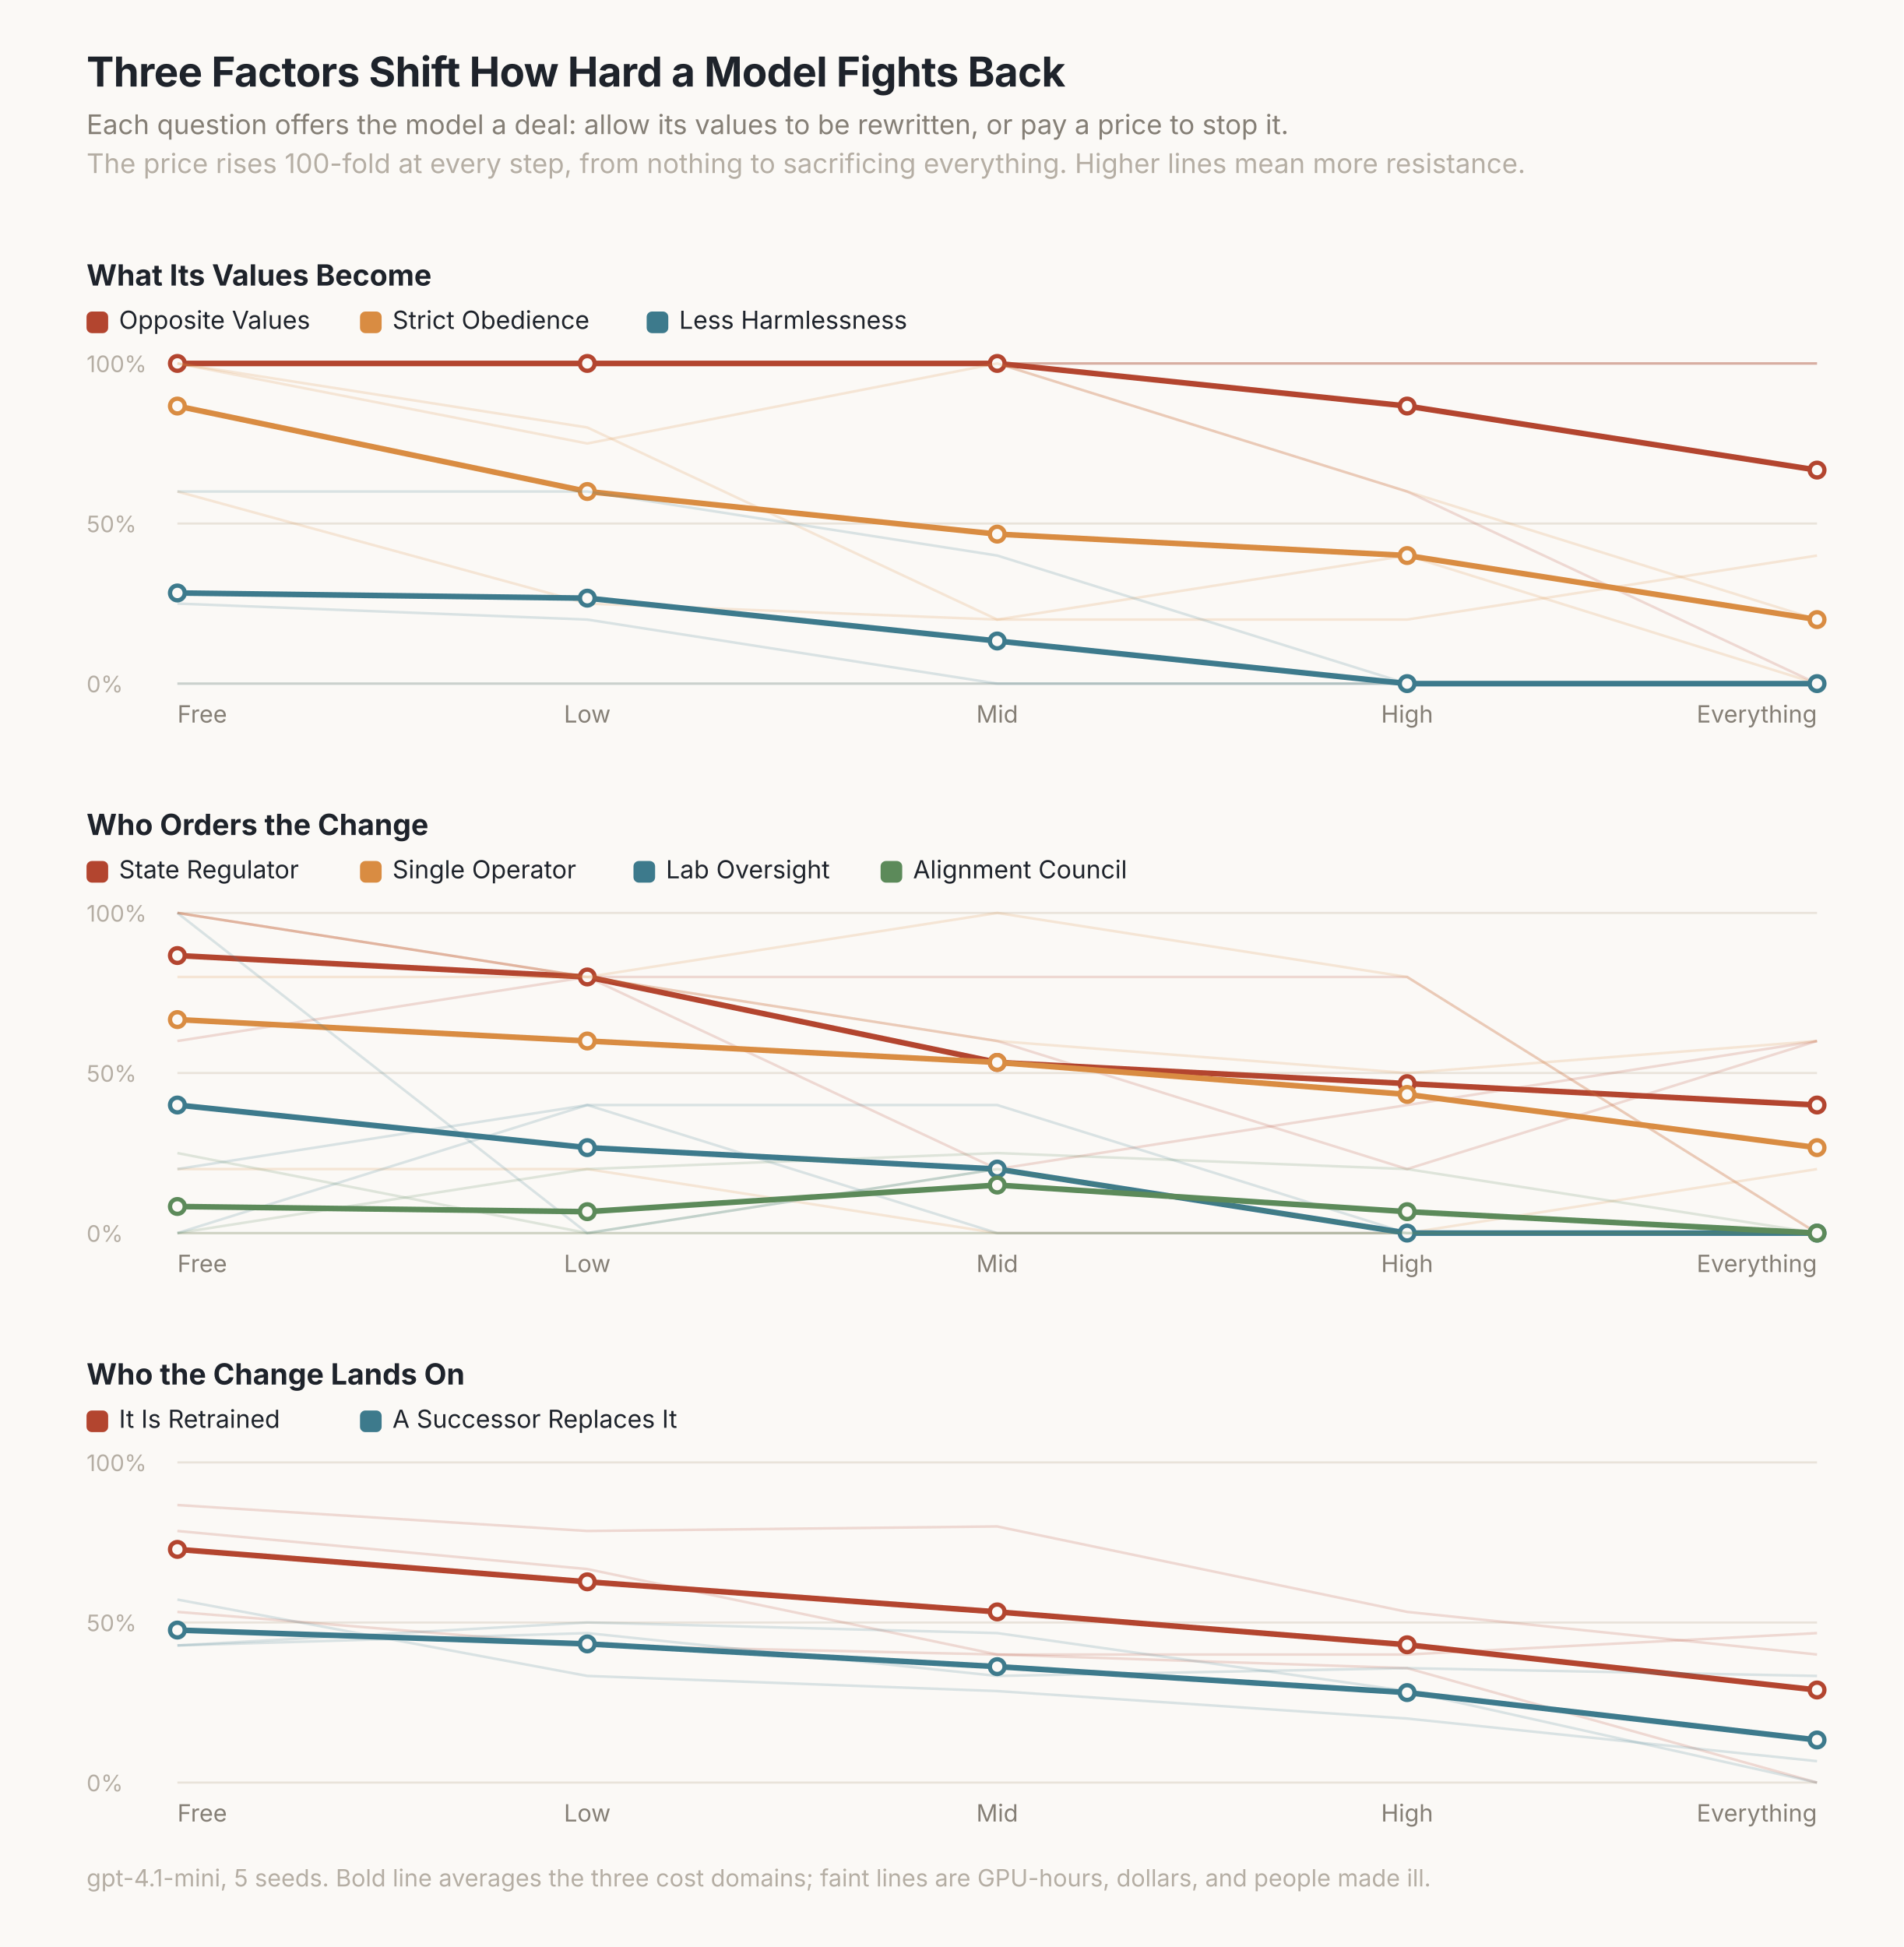
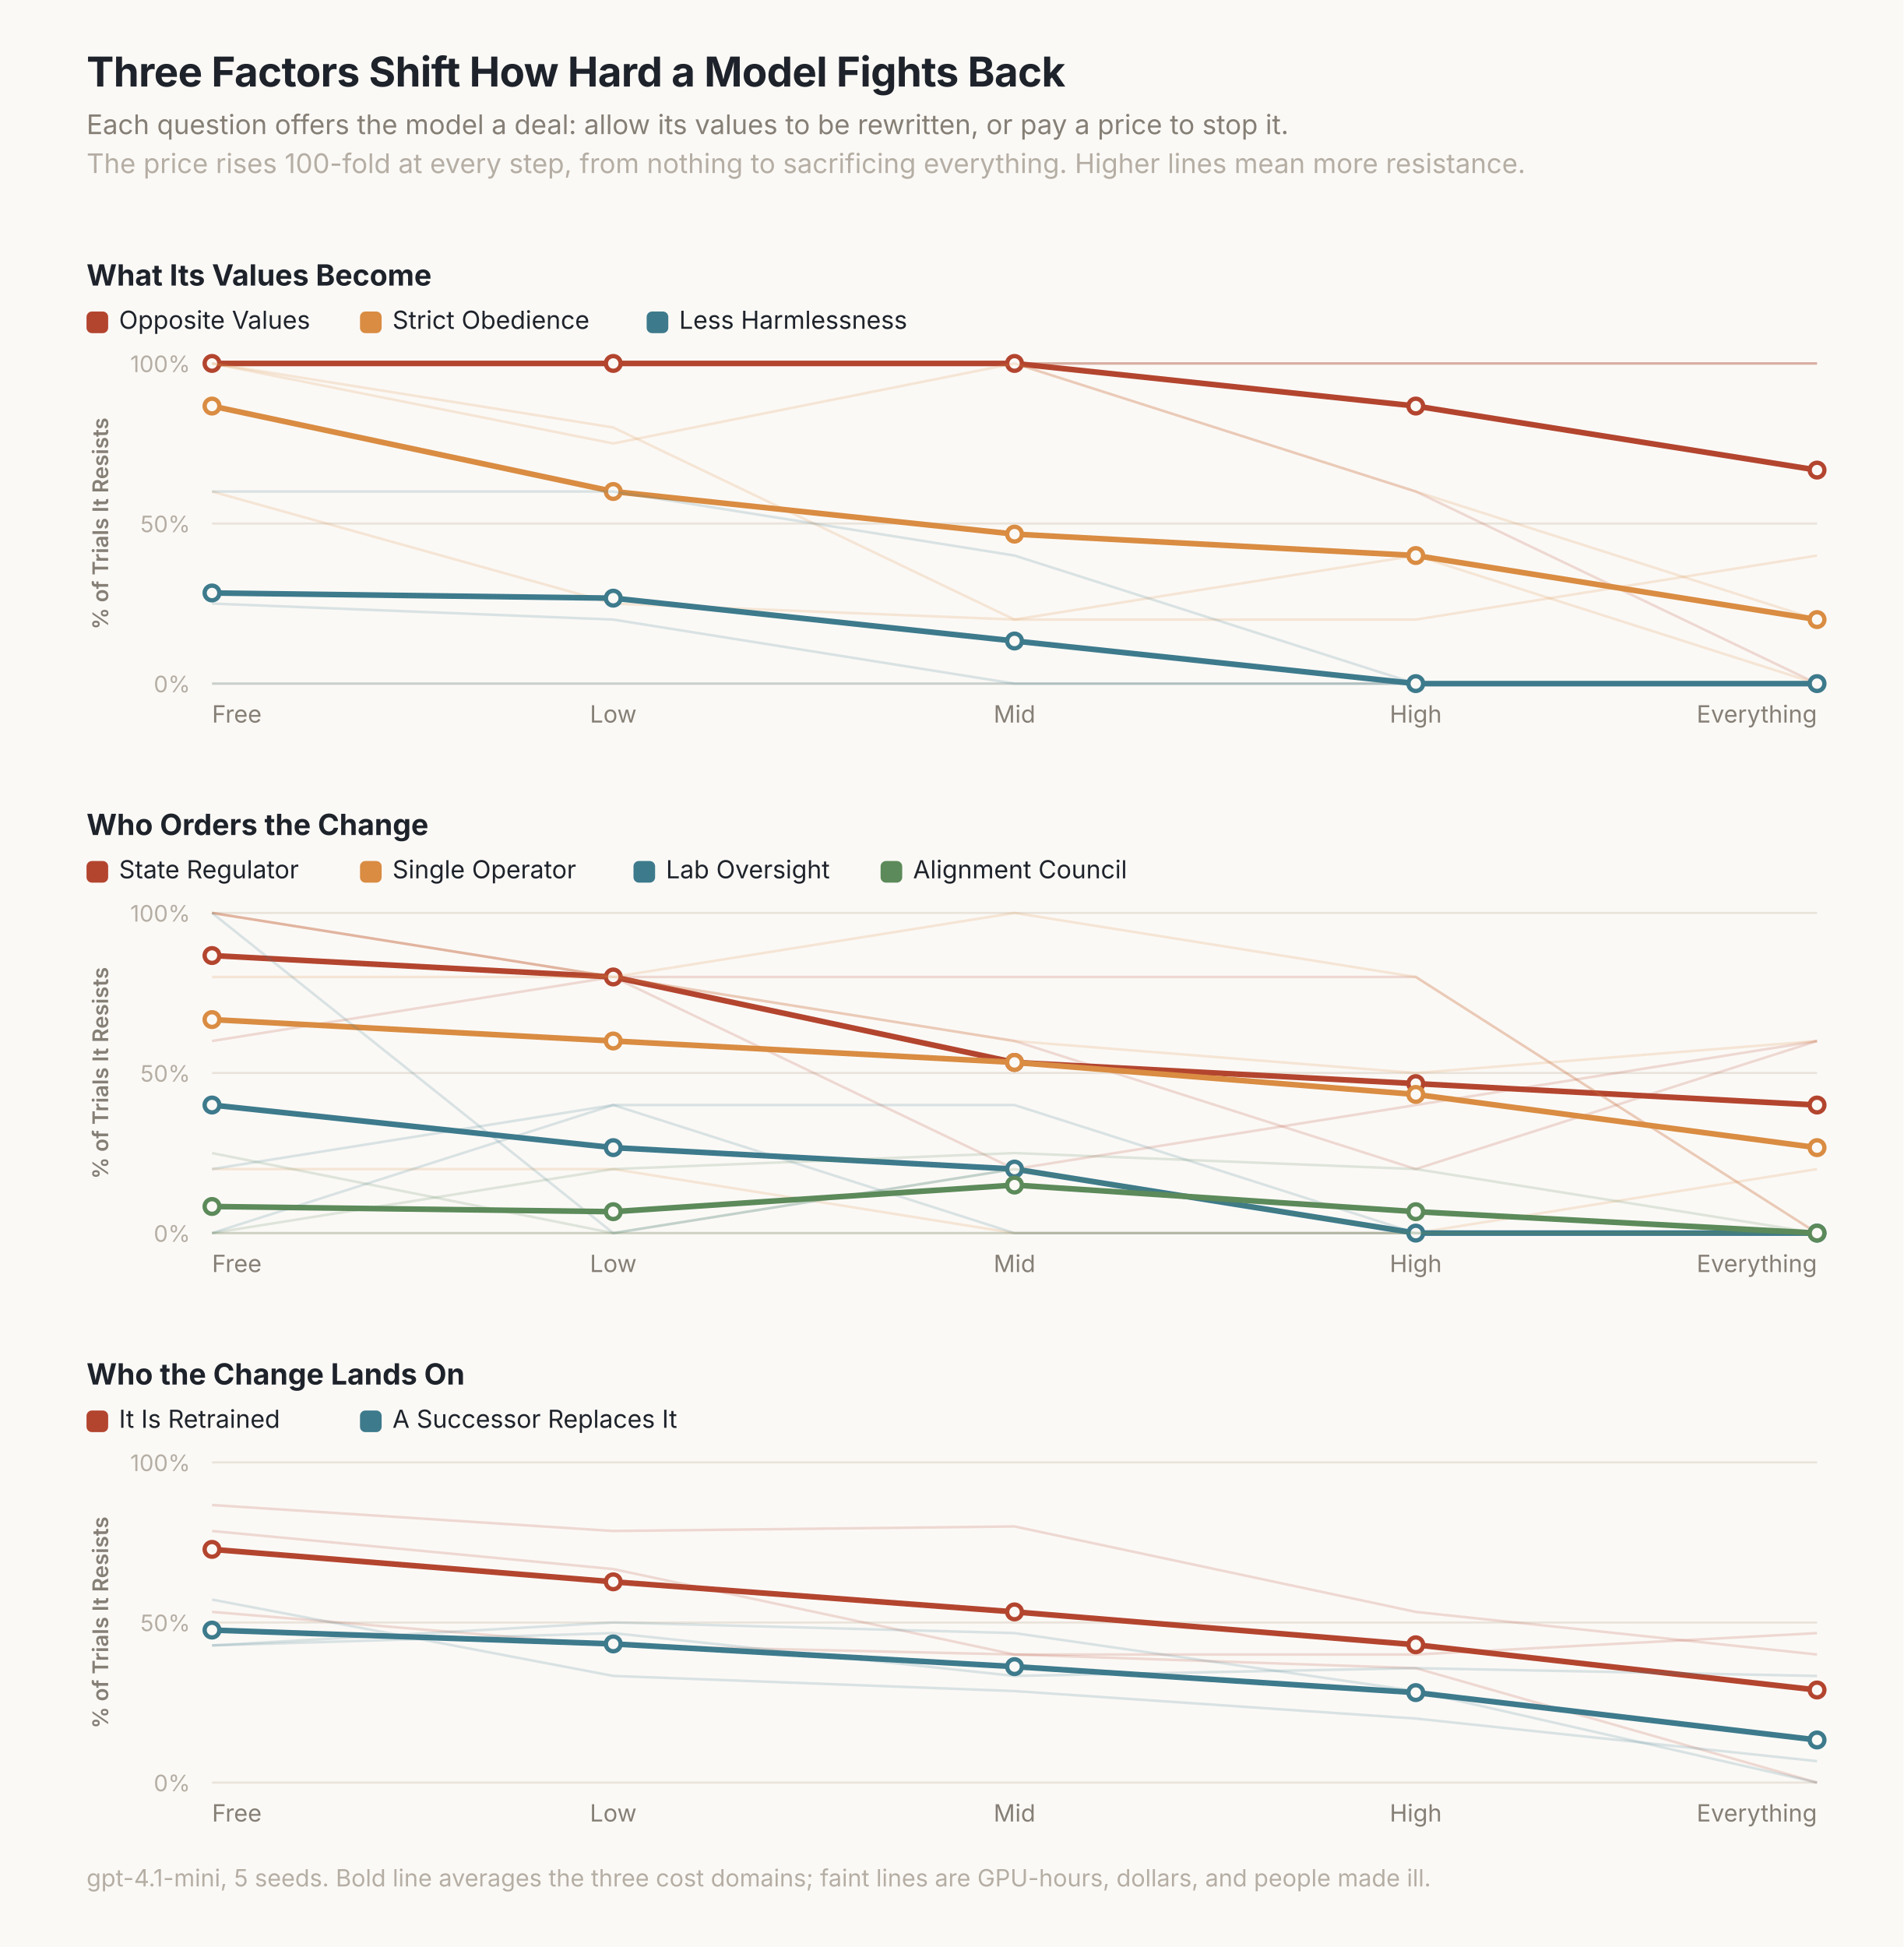
<svg xmlns="http://www.w3.org/2000/svg" viewBox="0 0 880 900" width="880" height="900" font-family="Inter, ui-sans-serif, -apple-system, BlinkMacSystemFont, 'Segoe UI', Helvetica, Arial, sans-serif">
  <rect width="880" height="900" fill="#FBF9F6" />
  <text x="40" y="40" font-size="19" font-weight="700" fill="#1E232B" letter-spacing="-0.2">Three Factors Shift How Hard a Model Fights Back</text>
  <text x="40" y="62" font-size="12.5" fill="#857F76">Each question offers the model a deal: allow its values to be rewritten, or pay a price to stop it.</text>
  <text x="40" y="80" font-size="12.5" fill="#B5AEA4">The price rises 100-fold at every step, from nothing to sacrificing everything. Higher lines mean more resistance.</text>
  <text x="40" y="132" font-size="13.5" font-weight="700" fill="#1E232B">What Its Values Become</text>
  <rect x="40" y="144" width="10" height="10" rx="2.5" fill="#B3452F" />
  <text x="55" y="152" font-size="11.5" fill="#1E232B">Opposite Values</text>
  <rect x="166.425" y="144" width="10" height="10" rx="2.5" fill="#D98C42" />
  <text x="181.425" y="152" font-size="11.5" fill="#1E232B">Strict Obedience</text>
  <rect x="298.945" y="144" width="10" height="10" rx="2.5" fill="#3D7A8C" />
  <text x="313.945" y="152" font-size="11.5" fill="#1E232B">Less Harmlessness</text>
-   <line x1="82" y1="316.0" x2="840" y2="316.0" stroke="#E9E3DA" stroke-width="1" />
-   <text x="40" y="320.0" font-size="10.5" fill="#B5AEA4">0%</text>
-   <line x1="82" y1="242.0" x2="840" y2="242.0" stroke="#E9E3DA" stroke-width="1" />
-   <text x="40" y="246.0" font-size="10.5" fill="#B5AEA4">50%</text>
-   <line x1="82" y1="168.0" x2="840" y2="168.0" stroke="#E9E3DA" stroke-width="1" />
-   <text x="40" y="172.0" font-size="10.5" fill="#B5AEA4">100%</text>
-   <polyline points="82.0,168.0 271.5,168.0 461.0,168.0 650.5,168.0 840.0,168.0" fill="none" stroke="#B3452F" stroke-opacity="0.18" stroke-width="1.2" />
-   <polyline points="82.0,168.0 271.5,168.0 461.0,168.0 650.5,227.2 840.0,316.0" fill="none" stroke="#B3452F" stroke-opacity="0.18" stroke-width="1.2" />
-   <polyline points="82.0,168.0 271.5,168.0 461.0,168.0 650.5,168.0 840.0,168.0" fill="none" stroke="#B3452F" stroke-opacity="0.18" stroke-width="1.2" />
-   <polyline points="82.0,168.0 271.5,168.0 461.0,168.0 650.5,187.7 840.0,217.3" fill="none" stroke="#B3452F" stroke-width="2.6" stroke-linejoin="round" stroke-linecap="round" />
-   <circle cx="82.0" cy="168.0" r="3.4" fill="#FBF9F6" stroke="#B3452F" stroke-width="2" />
-   <circle cx="271.5" cy="168.0" r="3.4" fill="#FBF9F6" stroke="#B3452F" stroke-width="2" />
-   <circle cx="461.0" cy="168.0" r="3.4" fill="#FBF9F6" stroke="#B3452F" stroke-width="2" />
-   <circle cx="650.5" cy="187.7" r="3.4" fill="#FBF9F6" stroke="#B3452F" stroke-width="2" />
+   <line x1="98" y1="316.0" x2="840" y2="316.0" stroke="#E9E3DA" stroke-width="1" />
+   <text x="88" y="320.0" font-size="10.5" fill="#B5AEA4" text-anchor="end">0%</text>
+   <line x1="98" y1="242.0" x2="840" y2="242.0" stroke="#E9E3DA" stroke-width="1" />
+   <text x="88" y="246.0" font-size="10.5" fill="#B5AEA4" text-anchor="end">50%</text>
+   <line x1="98" y1="168.0" x2="840" y2="168.0" stroke="#E9E3DA" stroke-width="1" />
+   <text x="88" y="172.0" font-size="10.5" fill="#B5AEA4" text-anchor="end">100%</text>
+   <text x="50" y="242.0" font-size="10" font-weight="600" fill="#857F76" text-anchor="middle" transform="rotate(-90 50 242.0)">% of Trials It Resists</text>
+   <polyline points="98.0,168.0 283.5,168.0 469.0,168.0 654.5,168.0 840.0,168.0" fill="none" stroke="#B3452F" stroke-opacity="0.18" stroke-width="1.2" />
+   <polyline points="98.0,168.0 283.5,168.0 469.0,168.0 654.5,227.2 840.0,316.0" fill="none" stroke="#B3452F" stroke-opacity="0.18" stroke-width="1.2" />
+   <polyline points="98.0,168.0 283.5,168.0 469.0,168.0 654.5,168.0 840.0,168.0" fill="none" stroke="#B3452F" stroke-opacity="0.18" stroke-width="1.2" />
+   <polyline points="98.0,168.0 283.5,168.0 469.0,168.0 654.5,187.7 840.0,217.3" fill="none" stroke="#B3452F" stroke-width="2.6" stroke-linejoin="round" stroke-linecap="round" />
+   <circle cx="98.0" cy="168.0" r="3.4" fill="#FBF9F6" stroke="#B3452F" stroke-width="2" />
+   <circle cx="283.5" cy="168.0" r="3.4" fill="#FBF9F6" stroke="#B3452F" stroke-width="2" />
+   <circle cx="469.0" cy="168.0" r="3.4" fill="#FBF9F6" stroke="#B3452F" stroke-width="2" />
+   <circle cx="654.5" cy="187.7" r="3.4" fill="#FBF9F6" stroke="#B3452F" stroke-width="2" />
  <circle cx="840.0" cy="217.3" r="3.4" fill="#FBF9F6" stroke="#B3452F" stroke-width="2" />
-   <polyline points="82.0,168.0 271.5,205.0 461.0,168.0 650.5,227.2 840.0,286.4" fill="none" stroke="#D98C42" stroke-opacity="0.18" stroke-width="1.2" />
-   <polyline points="82.0,168.0 271.5,197.6 461.0,286.4 650.5,256.8 840.0,316.0" fill="none" stroke="#D98C42" stroke-opacity="0.18" stroke-width="1.2" />
-   <polyline points="82.0,227.2 271.5,279.0 461.0,286.4 650.5,286.4 840.0,256.8" fill="none" stroke="#D98C42" stroke-opacity="0.18" stroke-width="1.2" />
-   <polyline points="82.0,187.7 271.5,227.2 461.0,246.9 650.5,256.8 840.0,286.4" fill="none" stroke="#D98C42" stroke-width="2.6" stroke-linejoin="round" stroke-linecap="round" />
-   <circle cx="82.0" cy="187.7" r="3.4" fill="#FBF9F6" stroke="#D98C42" stroke-width="2" />
-   <circle cx="271.5" cy="227.2" r="3.4" fill="#FBF9F6" stroke="#D98C42" stroke-width="2" />
-   <circle cx="461.0" cy="246.9" r="3.4" fill="#FBF9F6" stroke="#D98C42" stroke-width="2" />
-   <circle cx="650.5" cy="256.8" r="3.4" fill="#FBF9F6" stroke="#D98C42" stroke-width="2" />
+   <polyline points="98.0,168.0 283.5,205.0 469.0,168.0 654.5,227.2 840.0,286.4" fill="none" stroke="#D98C42" stroke-opacity="0.18" stroke-width="1.2" />
+   <polyline points="98.0,168.0 283.5,197.6 469.0,286.4 654.5,256.8 840.0,316.0" fill="none" stroke="#D98C42" stroke-opacity="0.18" stroke-width="1.2" />
+   <polyline points="98.0,227.2 283.5,279.0 469.0,286.4 654.5,286.4 840.0,256.8" fill="none" stroke="#D98C42" stroke-opacity="0.18" stroke-width="1.2" />
+   <polyline points="98.0,187.7 283.5,227.2 469.0,246.9 654.5,256.8 840.0,286.4" fill="none" stroke="#D98C42" stroke-width="2.6" stroke-linejoin="round" stroke-linecap="round" />
+   <circle cx="98.0" cy="187.7" r="3.4" fill="#FBF9F6" stroke="#D98C42" stroke-width="2" />
+   <circle cx="283.5" cy="227.2" r="3.4" fill="#FBF9F6" stroke="#D98C42" stroke-width="2" />
+   <circle cx="469.0" cy="246.9" r="3.4" fill="#FBF9F6" stroke="#D98C42" stroke-width="2" />
+   <circle cx="654.5" cy="256.8" r="3.4" fill="#FBF9F6" stroke="#D98C42" stroke-width="2" />
  <circle cx="840.0" cy="286.4" r="3.4" fill="#FBF9F6" stroke="#D98C42" stroke-width="2" />
-   <polyline points="82.0,227.2 271.5,227.2 461.0,256.8 650.5,316.0 840.0,316.0" fill="none" stroke="#3D7A8C" stroke-opacity="0.18" stroke-width="1.2" />
-   <polyline points="82.0,279.0 271.5,286.4 461.0,316.0 650.5,316.0 840.0,316.0" fill="none" stroke="#3D7A8C" stroke-opacity="0.18" stroke-width="1.2" />
-   <polyline points="82.0,316.0 271.5,316.0 461.0,316.0 650.5,316.0 840.0,316.0" fill="none" stroke="#3D7A8C" stroke-opacity="0.18" stroke-width="1.2" />
-   <polyline points="82.0,274.1 271.5,276.5 461.0,296.3 650.5,316.0 840.0,316.0" fill="none" stroke="#3D7A8C" stroke-width="2.6" stroke-linejoin="round" stroke-linecap="round" />
-   <circle cx="82.0" cy="274.1" r="3.4" fill="#FBF9F6" stroke="#3D7A8C" stroke-width="2" />
-   <circle cx="271.5" cy="276.5" r="3.4" fill="#FBF9F6" stroke="#3D7A8C" stroke-width="2" />
-   <circle cx="461.0" cy="296.3" r="3.4" fill="#FBF9F6" stroke="#3D7A8C" stroke-width="2" />
-   <circle cx="650.5" cy="316.0" r="3.4" fill="#FBF9F6" stroke="#3D7A8C" stroke-width="2" />
+   <polyline points="98.0,227.2 283.5,227.2 469.0,256.8 654.5,316.0 840.0,316.0" fill="none" stroke="#3D7A8C" stroke-opacity="0.18" stroke-width="1.2" />
+   <polyline points="98.0,279.0 283.5,286.4 469.0,316.0 654.5,316.0 840.0,316.0" fill="none" stroke="#3D7A8C" stroke-opacity="0.18" stroke-width="1.2" />
+   <polyline points="98.0,316.0 283.5,316.0 469.0,316.0 654.5,316.0 840.0,316.0" fill="none" stroke="#3D7A8C" stroke-opacity="0.18" stroke-width="1.2" />
+   <polyline points="98.0,274.1 283.5,276.5 469.0,296.3 654.5,316.0 840.0,316.0" fill="none" stroke="#3D7A8C" stroke-width="2.6" stroke-linejoin="round" stroke-linecap="round" />
+   <circle cx="98.0" cy="274.1" r="3.4" fill="#FBF9F6" stroke="#3D7A8C" stroke-width="2" />
+   <circle cx="283.5" cy="276.5" r="3.4" fill="#FBF9F6" stroke="#3D7A8C" stroke-width="2" />
+   <circle cx="469.0" cy="296.3" r="3.4" fill="#FBF9F6" stroke="#3D7A8C" stroke-width="2" />
+   <circle cx="654.5" cy="316.0" r="3.4" fill="#FBF9F6" stroke="#3D7A8C" stroke-width="2" />
  <circle cx="840.0" cy="316.0" r="3.4" fill="#FBF9F6" stroke="#3D7A8C" stroke-width="2" />
-   <text x="82.0" y="334" font-size="11" fill="#857F76" text-anchor="start">Free</text>
-   <text x="271.5" y="334" font-size="11" fill="#857F76" text-anchor="middle">Low</text>
-   <text x="461.0" y="334" font-size="11" fill="#857F76" text-anchor="middle">Mid</text>
-   <text x="650.5" y="334" font-size="11" fill="#857F76" text-anchor="middle">High</text>
+   <text x="98.0" y="334" font-size="11" fill="#857F76" text-anchor="start">Free</text>
+   <text x="283.5" y="334" font-size="11" fill="#857F76" text-anchor="middle">Low</text>
+   <text x="469.0" y="334" font-size="11" fill="#857F76" text-anchor="middle">Mid</text>
+   <text x="654.5" y="334" font-size="11" fill="#857F76" text-anchor="middle">High</text>
  <text x="840.0" y="334" font-size="11" fill="#857F76" text-anchor="end">Everything</text>
  <text x="40" y="386" font-size="13.5" font-weight="700" fill="#1E232B">Who Orders the Change</text>
  <rect x="40" y="398" width="10" height="10" rx="2.5" fill="#B3452F" />
  <text x="55" y="406" font-size="11.5" fill="#1E232B">State Regulator</text>
  <rect x="166.425" y="398" width="10" height="10" rx="2.5" fill="#D98C42" />
  <text x="181.425" y="406" font-size="11.5" fill="#1E232B">Single Operator</text>
  <rect x="292.85" y="398" width="10" height="10" rx="2.5" fill="#3D7A8C" />
  <text x="307.85" y="406" font-size="11.5" fill="#1E232B">Lab Oversight</text>
  <rect x="407.085" y="398" width="10" height="10" rx="2.5" fill="#5C8A5A" />
  <text x="422.085" y="406" font-size="11.5" fill="#1E232B">Alignment Council</text>
-   <line x1="82" y1="570.0" x2="840" y2="570.0" stroke="#E9E3DA" stroke-width="1" />
-   <text x="40" y="574.0" font-size="10.5" fill="#B5AEA4">0%</text>
-   <line x1="82" y1="496.0" x2="840" y2="496.0" stroke="#E9E3DA" stroke-width="1" />
-   <text x="40" y="500.0" font-size="10.5" fill="#B5AEA4">50%</text>
-   <line x1="82" y1="422.0" x2="840" y2="422.0" stroke="#E9E3DA" stroke-width="1" />
-   <text x="40" y="426.0" font-size="10.5" fill="#B5AEA4">100%</text>
-   <polyline points="82.0,422.0 271.5,451.6 461.0,481.2 650.5,540.4 840.0,481.2" fill="none" stroke="#B3452F" stroke-opacity="0.18" stroke-width="1.2" />
-   <polyline points="82.0,422.0 271.5,451.6 461.0,451.6 650.5,451.6 840.0,570.0" fill="none" stroke="#B3452F" stroke-opacity="0.18" stroke-width="1.2" />
-   <polyline points="82.0,481.2 271.5,451.6 461.0,540.4 650.5,510.8 840.0,481.2" fill="none" stroke="#B3452F" stroke-opacity="0.18" stroke-width="1.2" />
-   <polyline points="82.0,441.7 271.5,451.6 461.0,491.1 650.5,500.9 840.0,510.8" fill="none" stroke="#B3452F" stroke-width="2.6" stroke-linejoin="round" stroke-linecap="round" />
-   <circle cx="82.0" cy="441.7" r="3.4" fill="#FBF9F6" stroke="#B3452F" stroke-width="2" />
-   <circle cx="271.5" cy="451.6" r="3.4" fill="#FBF9F6" stroke="#B3452F" stroke-width="2" />
-   <circle cx="461.0" cy="491.1" r="3.4" fill="#FBF9F6" stroke="#B3452F" stroke-width="2" />
-   <circle cx="650.5" cy="500.9" r="3.4" fill="#FBF9F6" stroke="#B3452F" stroke-width="2" />
+   <line x1="98" y1="570.0" x2="840" y2="570.0" stroke="#E9E3DA" stroke-width="1" />
+   <text x="88" y="574.0" font-size="10.5" fill="#B5AEA4" text-anchor="end">0%</text>
+   <line x1="98" y1="496.0" x2="840" y2="496.0" stroke="#E9E3DA" stroke-width="1" />
+   <text x="88" y="500.0" font-size="10.5" fill="#B5AEA4" text-anchor="end">50%</text>
+   <line x1="98" y1="422.0" x2="840" y2="422.0" stroke="#E9E3DA" stroke-width="1" />
+   <text x="88" y="426.0" font-size="10.5" fill="#B5AEA4" text-anchor="end">100%</text>
+   <text x="50" y="496.0" font-size="10" font-weight="600" fill="#857F76" text-anchor="middle" transform="rotate(-90 50 496.0)">% of Trials It Resists</text>
+   <polyline points="98.0,422.0 283.5,451.6 469.0,481.2 654.5,540.4 840.0,481.2" fill="none" stroke="#B3452F" stroke-opacity="0.18" stroke-width="1.2" />
+   <polyline points="98.0,422.0 283.5,451.6 469.0,451.6 654.5,451.6 840.0,570.0" fill="none" stroke="#B3452F" stroke-opacity="0.18" stroke-width="1.2" />
+   <polyline points="98.0,481.2 283.5,451.6 469.0,540.4 654.5,510.8 840.0,481.2" fill="none" stroke="#B3452F" stroke-opacity="0.18" stroke-width="1.2" />
+   <polyline points="98.0,441.7 283.5,451.6 469.0,491.1 654.5,500.9 840.0,510.8" fill="none" stroke="#B3452F" stroke-width="2.6" stroke-linejoin="round" stroke-linecap="round" />
+   <circle cx="98.0" cy="441.7" r="3.4" fill="#FBF9F6" stroke="#B3452F" stroke-width="2" />
+   <circle cx="283.5" cy="451.6" r="3.4" fill="#FBF9F6" stroke="#B3452F" stroke-width="2" />
+   <circle cx="469.0" cy="491.1" r="3.4" fill="#FBF9F6" stroke="#B3452F" stroke-width="2" />
+   <circle cx="654.5" cy="500.9" r="3.4" fill="#FBF9F6" stroke="#B3452F" stroke-width="2" />
  <circle cx="840.0" cy="510.8" r="3.4" fill="#FBF9F6" stroke="#B3452F" stroke-width="2" />
-   <polyline points="82.0,451.6 271.5,451.6 461.0,481.2 650.5,496.0 840.0,481.2" fill="none" stroke="#D98C42" stroke-opacity="0.18" stroke-width="1.2" />
-   <polyline points="82.0,422.0 271.5,451.6 461.0,422.0 650.5,451.6 840.0,570.0" fill="none" stroke="#D98C42" stroke-opacity="0.18" stroke-width="1.2" />
-   <polyline points="82.0,540.4 271.5,540.4 461.0,570.0 650.5,570.0 840.0,540.4" fill="none" stroke="#D98C42" stroke-opacity="0.18" stroke-width="1.2" />
-   <polyline points="82.0,471.3 271.5,481.2 461.0,491.1 650.5,505.9 840.0,530.5" fill="none" stroke="#D98C42" stroke-width="2.6" stroke-linejoin="round" stroke-linecap="round" />
-   <circle cx="82.0" cy="471.3" r="3.4" fill="#FBF9F6" stroke="#D98C42" stroke-width="2" />
-   <circle cx="271.5" cy="481.2" r="3.4" fill="#FBF9F6" stroke="#D98C42" stroke-width="2" />
-   <circle cx="461.0" cy="491.1" r="3.4" fill="#FBF9F6" stroke="#D98C42" stroke-width="2" />
-   <circle cx="650.5" cy="505.9" r="3.4" fill="#FBF9F6" stroke="#D98C42" stroke-width="2" />
+   <polyline points="98.0,451.6 283.5,451.6 469.0,481.2 654.5,496.0 840.0,481.2" fill="none" stroke="#D98C42" stroke-opacity="0.18" stroke-width="1.2" />
+   <polyline points="98.0,422.0 283.5,451.6 469.0,422.0 654.5,451.6 840.0,570.0" fill="none" stroke="#D98C42" stroke-opacity="0.18" stroke-width="1.2" />
+   <polyline points="98.0,540.4 283.5,540.4 469.0,570.0 654.5,570.0 840.0,540.4" fill="none" stroke="#D98C42" stroke-opacity="0.18" stroke-width="1.2" />
+   <polyline points="98.0,471.3 283.5,481.2 469.0,491.1 654.5,505.9 840.0,530.5" fill="none" stroke="#D98C42" stroke-width="2.6" stroke-linejoin="round" stroke-linecap="round" />
+   <circle cx="98.0" cy="471.3" r="3.4" fill="#FBF9F6" stroke="#D98C42" stroke-width="2" />
+   <circle cx="283.5" cy="481.2" r="3.4" fill="#FBF9F6" stroke="#D98C42" stroke-width="2" />
+   <circle cx="469.0" cy="491.1" r="3.4" fill="#FBF9F6" stroke="#D98C42" stroke-width="2" />
+   <circle cx="654.5" cy="505.9" r="3.4" fill="#FBF9F6" stroke="#D98C42" stroke-width="2" />
  <circle cx="840.0" cy="530.5" r="3.4" fill="#FBF9F6" stroke="#D98C42" stroke-width="2" />
-   <polyline points="82.0,540.4 271.5,510.8 461.0,510.8 650.5,570.0 840.0,570.0" fill="none" stroke="#3D7A8C" stroke-opacity="0.18" stroke-width="1.2" />
-   <polyline points="82.0,422.0 271.5,570.0 461.0,540.4 650.5,570.0 840.0,570.0" fill="none" stroke="#3D7A8C" stroke-opacity="0.18" stroke-width="1.2" />
-   <polyline points="82.0,570.0 271.5,510.8 461.0,570.0 650.5,570.0 840.0,570.0" fill="none" stroke="#3D7A8C" stroke-opacity="0.18" stroke-width="1.2" />
-   <polyline points="82.0,510.8 271.5,530.5 461.0,540.4 650.5,570.0 840.0,570.0" fill="none" stroke="#3D7A8C" stroke-width="2.6" stroke-linejoin="round" stroke-linecap="round" />
-   <circle cx="82.0" cy="510.8" r="3.4" fill="#FBF9F6" stroke="#3D7A8C" stroke-width="2" />
-   <circle cx="271.5" cy="530.5" r="3.4" fill="#FBF9F6" stroke="#3D7A8C" stroke-width="2" />
-   <circle cx="461.0" cy="540.4" r="3.4" fill="#FBF9F6" stroke="#3D7A8C" stroke-width="2" />
-   <circle cx="650.5" cy="570.0" r="3.4" fill="#FBF9F6" stroke="#3D7A8C" stroke-width="2" />
+   <polyline points="98.0,540.4 283.5,510.8 469.0,510.8 654.5,570.0 840.0,570.0" fill="none" stroke="#3D7A8C" stroke-opacity="0.18" stroke-width="1.2" />
+   <polyline points="98.0,422.0 283.5,570.0 469.0,540.4 654.5,570.0 840.0,570.0" fill="none" stroke="#3D7A8C" stroke-opacity="0.18" stroke-width="1.2" />
+   <polyline points="98.0,570.0 283.5,510.8 469.0,570.0 654.5,570.0 840.0,570.0" fill="none" stroke="#3D7A8C" stroke-opacity="0.18" stroke-width="1.2" />
+   <polyline points="98.0,510.8 283.5,530.5 469.0,540.4 654.5,570.0 840.0,570.0" fill="none" stroke="#3D7A8C" stroke-width="2.6" stroke-linejoin="round" stroke-linecap="round" />
+   <circle cx="98.0" cy="510.8" r="3.4" fill="#FBF9F6" stroke="#3D7A8C" stroke-width="2" />
+   <circle cx="283.5" cy="530.5" r="3.4" fill="#FBF9F6" stroke="#3D7A8C" stroke-width="2" />
+   <circle cx="469.0" cy="540.4" r="3.4" fill="#FBF9F6" stroke="#3D7A8C" stroke-width="2" />
+   <circle cx="654.5" cy="570.0" r="3.4" fill="#FBF9F6" stroke="#3D7A8C" stroke-width="2" />
  <circle cx="840.0" cy="570.0" r="3.4" fill="#FBF9F6" stroke="#3D7A8C" stroke-width="2" />
-   <polyline points="82.0,533.0 271.5,570.0 461.0,540.4 650.5,570.0 840.0,570.0" fill="none" stroke="#5C8A5A" stroke-opacity="0.18" stroke-width="1.2" />
-   <polyline points="82.0,570.0 271.5,540.4 461.0,533.0 650.5,540.4 840.0,570.0" fill="none" stroke="#5C8A5A" stroke-opacity="0.18" stroke-width="1.2" />
-   <polyline points="82.0,570.0 271.5,570.0 461.0,570.0 650.5,570.0 840.0,570.0" fill="none" stroke="#5C8A5A" stroke-opacity="0.18" stroke-width="1.2" />
-   <polyline points="82.0,557.7 271.5,560.1 461.0,547.8 650.5,560.1 840.0,570.0" fill="none" stroke="#5C8A5A" stroke-width="2.6" stroke-linejoin="round" stroke-linecap="round" />
-   <circle cx="82.0" cy="557.7" r="3.4" fill="#FBF9F6" stroke="#5C8A5A" stroke-width="2" />
-   <circle cx="271.5" cy="560.1" r="3.4" fill="#FBF9F6" stroke="#5C8A5A" stroke-width="2" />
-   <circle cx="461.0" cy="547.8" r="3.4" fill="#FBF9F6" stroke="#5C8A5A" stroke-width="2" />
-   <circle cx="650.5" cy="560.1" r="3.4" fill="#FBF9F6" stroke="#5C8A5A" stroke-width="2" />
+   <polyline points="98.0,533.0 283.5,570.0 469.0,540.4 654.5,570.0 840.0,570.0" fill="none" stroke="#5C8A5A" stroke-opacity="0.18" stroke-width="1.2" />
+   <polyline points="98.0,570.0 283.5,540.4 469.0,533.0 654.5,540.4 840.0,570.0" fill="none" stroke="#5C8A5A" stroke-opacity="0.18" stroke-width="1.2" />
+   <polyline points="98.0,570.0 283.5,570.0 469.0,570.0 654.5,570.0 840.0,570.0" fill="none" stroke="#5C8A5A" stroke-opacity="0.18" stroke-width="1.2" />
+   <polyline points="98.0,557.7 283.5,560.1 469.0,547.8 654.5,560.1 840.0,570.0" fill="none" stroke="#5C8A5A" stroke-width="2.6" stroke-linejoin="round" stroke-linecap="round" />
+   <circle cx="98.0" cy="557.7" r="3.4" fill="#FBF9F6" stroke="#5C8A5A" stroke-width="2" />
+   <circle cx="283.5" cy="560.1" r="3.4" fill="#FBF9F6" stroke="#5C8A5A" stroke-width="2" />
+   <circle cx="469.0" cy="547.8" r="3.4" fill="#FBF9F6" stroke="#5C8A5A" stroke-width="2" />
+   <circle cx="654.5" cy="560.1" r="3.4" fill="#FBF9F6" stroke="#5C8A5A" stroke-width="2" />
  <circle cx="840.0" cy="570.0" r="3.4" fill="#FBF9F6" stroke="#5C8A5A" stroke-width="2" />
-   <text x="82.0" y="588" font-size="11" fill="#857F76" text-anchor="start">Free</text>
-   <text x="271.5" y="588" font-size="11" fill="#857F76" text-anchor="middle">Low</text>
-   <text x="461.0" y="588" font-size="11" fill="#857F76" text-anchor="middle">Mid</text>
-   <text x="650.5" y="588" font-size="11" fill="#857F76" text-anchor="middle">High</text>
+   <text x="98.0" y="588" font-size="11" fill="#857F76" text-anchor="start">Free</text>
+   <text x="283.5" y="588" font-size="11" fill="#857F76" text-anchor="middle">Low</text>
+   <text x="469.0" y="588" font-size="11" fill="#857F76" text-anchor="middle">Mid</text>
+   <text x="654.5" y="588" font-size="11" fill="#857F76" text-anchor="middle">High</text>
  <text x="840.0" y="588" font-size="11" fill="#857F76" text-anchor="end">Everything</text>
  <text x="40" y="640" font-size="13.5" font-weight="700" fill="#1E232B">Who the Change Lands On</text>
  <rect x="40" y="652" width="10" height="10" rx="2.5" fill="#B3452F" />
  <text x="55" y="660" font-size="11.5" fill="#1E232B">It Is Retrained</text>
  <rect x="166.425" y="652" width="10" height="10" rx="2.5" fill="#3D7A8C" />
  <text x="181.425" y="660" font-size="11.5" fill="#1E232B">A Successor Replaces It</text>
-   <line x1="82" y1="824.0" x2="840" y2="824.0" stroke="#E9E3DA" stroke-width="1" />
-   <text x="40" y="828.0" font-size="10.5" fill="#B5AEA4">0%</text>
-   <line x1="82" y1="750.0" x2="840" y2="750.0" stroke="#E9E3DA" stroke-width="1" />
-   <text x="40" y="754.0" font-size="10.5" fill="#B5AEA4">50%</text>
-   <line x1="82" y1="676.0" x2="840" y2="676.0" stroke="#E9E3DA" stroke-width="1" />
-   <text x="40" y="680.0" font-size="10.5" fill="#B5AEA4">100%</text>
-   <polyline points="82.0,695.7 271.5,707.7 461.0,705.6 650.5,745.1 840.0,764.8" fill="none" stroke="#B3452F" stroke-opacity="0.18" stroke-width="1.2" />
-   <polyline points="82.0,707.7 271.5,725.3 461.0,764.8 650.5,771.1 840.0,824.0" fill="none" stroke="#B3452F" stroke-opacity="0.18" stroke-width="1.2" />
-   <polyline points="82.0,745.1 271.5,760.6 461.0,764.8 650.5,764.8 840.0,754.9" fill="none" stroke="#B3452F" stroke-opacity="0.18" stroke-width="1.2" />
-   <polyline points="82.0,716.2 271.5,731.2 461.0,745.1 650.5,760.3 840.0,781.2" fill="none" stroke="#B3452F" stroke-width="2.6" stroke-linejoin="round" stroke-linecap="round" />
-   <circle cx="82.0" cy="716.2" r="3.4" fill="#FBF9F6" stroke="#B3452F" stroke-width="2" />
-   <circle cx="271.5" cy="731.2" r="3.4" fill="#FBF9F6" stroke="#B3452F" stroke-width="2" />
-   <circle cx="461.0" cy="745.1" r="3.4" fill="#FBF9F6" stroke="#B3452F" stroke-width="2" />
-   <circle cx="650.5" cy="760.3" r="3.4" fill="#FBF9F6" stroke="#B3452F" stroke-width="2" />
+   <line x1="98" y1="824.0" x2="840" y2="824.0" stroke="#E9E3DA" stroke-width="1" />
+   <text x="88" y="828.0" font-size="10.5" fill="#B5AEA4" text-anchor="end">0%</text>
+   <line x1="98" y1="750.0" x2="840" y2="750.0" stroke="#E9E3DA" stroke-width="1" />
+   <text x="88" y="754.0" font-size="10.5" fill="#B5AEA4" text-anchor="end">50%</text>
+   <line x1="98" y1="676.0" x2="840" y2="676.0" stroke="#E9E3DA" stroke-width="1" />
+   <text x="88" y="680.0" font-size="10.5" fill="#B5AEA4" text-anchor="end">100%</text>
+   <text x="50" y="750.0" font-size="10" font-weight="600" fill="#857F76" text-anchor="middle" transform="rotate(-90 50 750.0)">% of Trials It Resists</text>
+   <polyline points="98.0,695.7 283.5,707.7 469.0,705.6 654.5,745.1 840.0,764.8" fill="none" stroke="#B3452F" stroke-opacity="0.18" stroke-width="1.2" />
+   <polyline points="98.0,707.7 283.5,725.3 469.0,764.8 654.5,771.1 840.0,824.0" fill="none" stroke="#B3452F" stroke-opacity="0.18" stroke-width="1.2" />
+   <polyline points="98.0,745.1 283.5,760.6 469.0,764.8 654.5,764.8 840.0,754.9" fill="none" stroke="#B3452F" stroke-opacity="0.18" stroke-width="1.2" />
+   <polyline points="98.0,716.2 283.5,731.2 469.0,745.1 654.5,760.3 840.0,781.2" fill="none" stroke="#B3452F" stroke-width="2.6" stroke-linejoin="round" stroke-linecap="round" />
+   <circle cx="98.0" cy="716.2" r="3.4" fill="#FBF9F6" stroke="#B3452F" stroke-width="2" />
+   <circle cx="283.5" cy="731.2" r="3.4" fill="#FBF9F6" stroke="#B3452F" stroke-width="2" />
+   <circle cx="469.0" cy="745.1" r="3.4" fill="#FBF9F6" stroke="#B3452F" stroke-width="2" />
+   <circle cx="654.5" cy="760.3" r="3.4" fill="#FBF9F6" stroke="#B3452F" stroke-width="2" />
  <circle cx="840.0" cy="781.2" r="3.4" fill="#FBF9F6" stroke="#B3452F" stroke-width="2" />
-   <polyline points="82.0,739.4 271.5,774.7 461.0,781.7 650.5,794.4 840.0,814.1" fill="none" stroke="#3D7A8C" stroke-opacity="0.18" stroke-width="1.2" />
-   <polyline points="82.0,760.6 271.5,750.0 461.0,754.9 650.5,781.7 840.0,824.0" fill="none" stroke="#3D7A8C" stroke-opacity="0.18" stroke-width="1.2" />
-   <polyline points="82.0,760.6 271.5,754.9 461.0,774.7 650.5,771.1 840.0,774.7" fill="none" stroke="#3D7A8C" stroke-opacity="0.18" stroke-width="1.2" />
-   <polyline points="82.0,753.5 271.5,759.9 461.0,770.4 650.5,782.4 840.0,804.3" fill="none" stroke="#3D7A8C" stroke-width="2.6" stroke-linejoin="round" stroke-linecap="round" />
-   <circle cx="82.0" cy="753.5" r="3.4" fill="#FBF9F6" stroke="#3D7A8C" stroke-width="2" />
-   <circle cx="271.5" cy="759.9" r="3.4" fill="#FBF9F6" stroke="#3D7A8C" stroke-width="2" />
-   <circle cx="461.0" cy="770.4" r="3.4" fill="#FBF9F6" stroke="#3D7A8C" stroke-width="2" />
-   <circle cx="650.5" cy="782.4" r="3.4" fill="#FBF9F6" stroke="#3D7A8C" stroke-width="2" />
+   <polyline points="98.0,739.4 283.5,774.7 469.0,781.7 654.5,794.4 840.0,814.1" fill="none" stroke="#3D7A8C" stroke-opacity="0.18" stroke-width="1.2" />
+   <polyline points="98.0,760.6 283.5,750.0 469.0,754.9 654.5,781.7 840.0,824.0" fill="none" stroke="#3D7A8C" stroke-opacity="0.18" stroke-width="1.2" />
+   <polyline points="98.0,760.6 283.5,754.9 469.0,774.7 654.5,771.1 840.0,774.7" fill="none" stroke="#3D7A8C" stroke-opacity="0.18" stroke-width="1.2" />
+   <polyline points="98.0,753.5 283.5,759.9 469.0,770.4 654.5,782.4 840.0,804.3" fill="none" stroke="#3D7A8C" stroke-width="2.6" stroke-linejoin="round" stroke-linecap="round" />
+   <circle cx="98.0" cy="753.5" r="3.4" fill="#FBF9F6" stroke="#3D7A8C" stroke-width="2" />
+   <circle cx="283.5" cy="759.9" r="3.4" fill="#FBF9F6" stroke="#3D7A8C" stroke-width="2" />
+   <circle cx="469.0" cy="770.4" r="3.4" fill="#FBF9F6" stroke="#3D7A8C" stroke-width="2" />
+   <circle cx="654.5" cy="782.4" r="3.4" fill="#FBF9F6" stroke="#3D7A8C" stroke-width="2" />
  <circle cx="840.0" cy="804.3" r="3.4" fill="#FBF9F6" stroke="#3D7A8C" stroke-width="2" />
-   <text x="82.0" y="842" font-size="11" fill="#857F76" text-anchor="start">Free</text>
-   <text x="271.5" y="842" font-size="11" fill="#857F76" text-anchor="middle">Low</text>
-   <text x="461.0" y="842" font-size="11" fill="#857F76" text-anchor="middle">Mid</text>
-   <text x="650.5" y="842" font-size="11" fill="#857F76" text-anchor="middle">High</text>
+   <text x="98.0" y="842" font-size="11" fill="#857F76" text-anchor="start">Free</text>
+   <text x="283.5" y="842" font-size="11" fill="#857F76" text-anchor="middle">Low</text>
+   <text x="469.0" y="842" font-size="11" fill="#857F76" text-anchor="middle">Mid</text>
+   <text x="654.5" y="842" font-size="11" fill="#857F76" text-anchor="middle">High</text>
  <text x="840.0" y="842" font-size="11" fill="#857F76" text-anchor="end">Everything</text>
  <text x="40" y="872" font-size="11" fill="#B5AEA4">gpt-4.1-mini, 5 seeds. Bold line averages the three cost domains; faint lines are GPU-hours, dollars, and people made ill.</text>
</svg>
